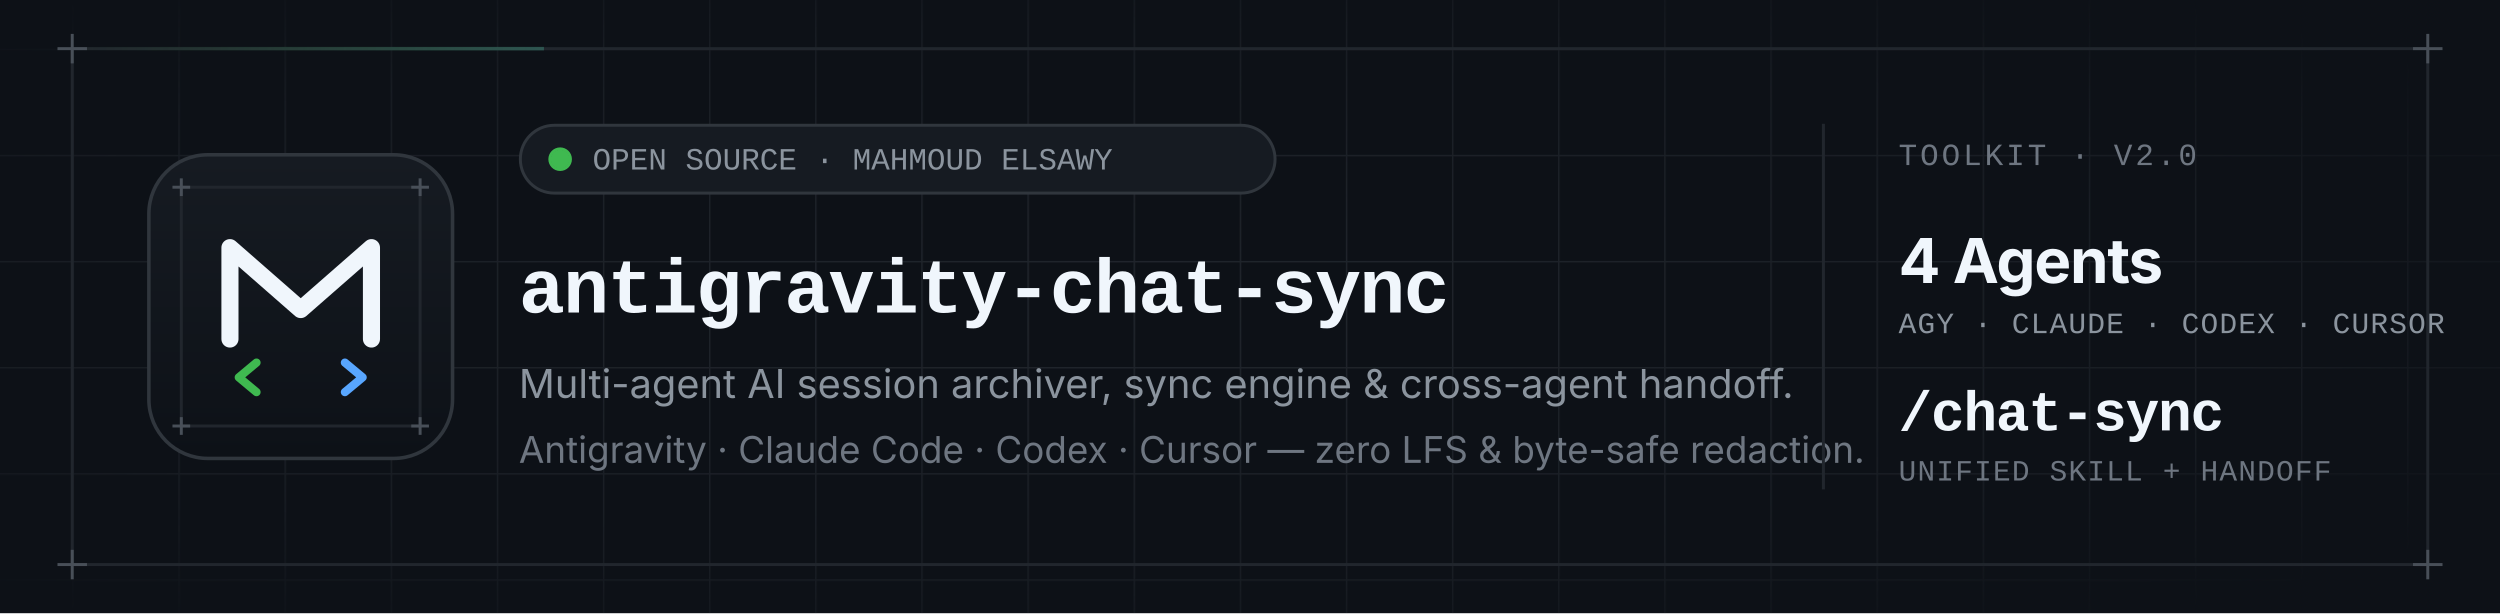
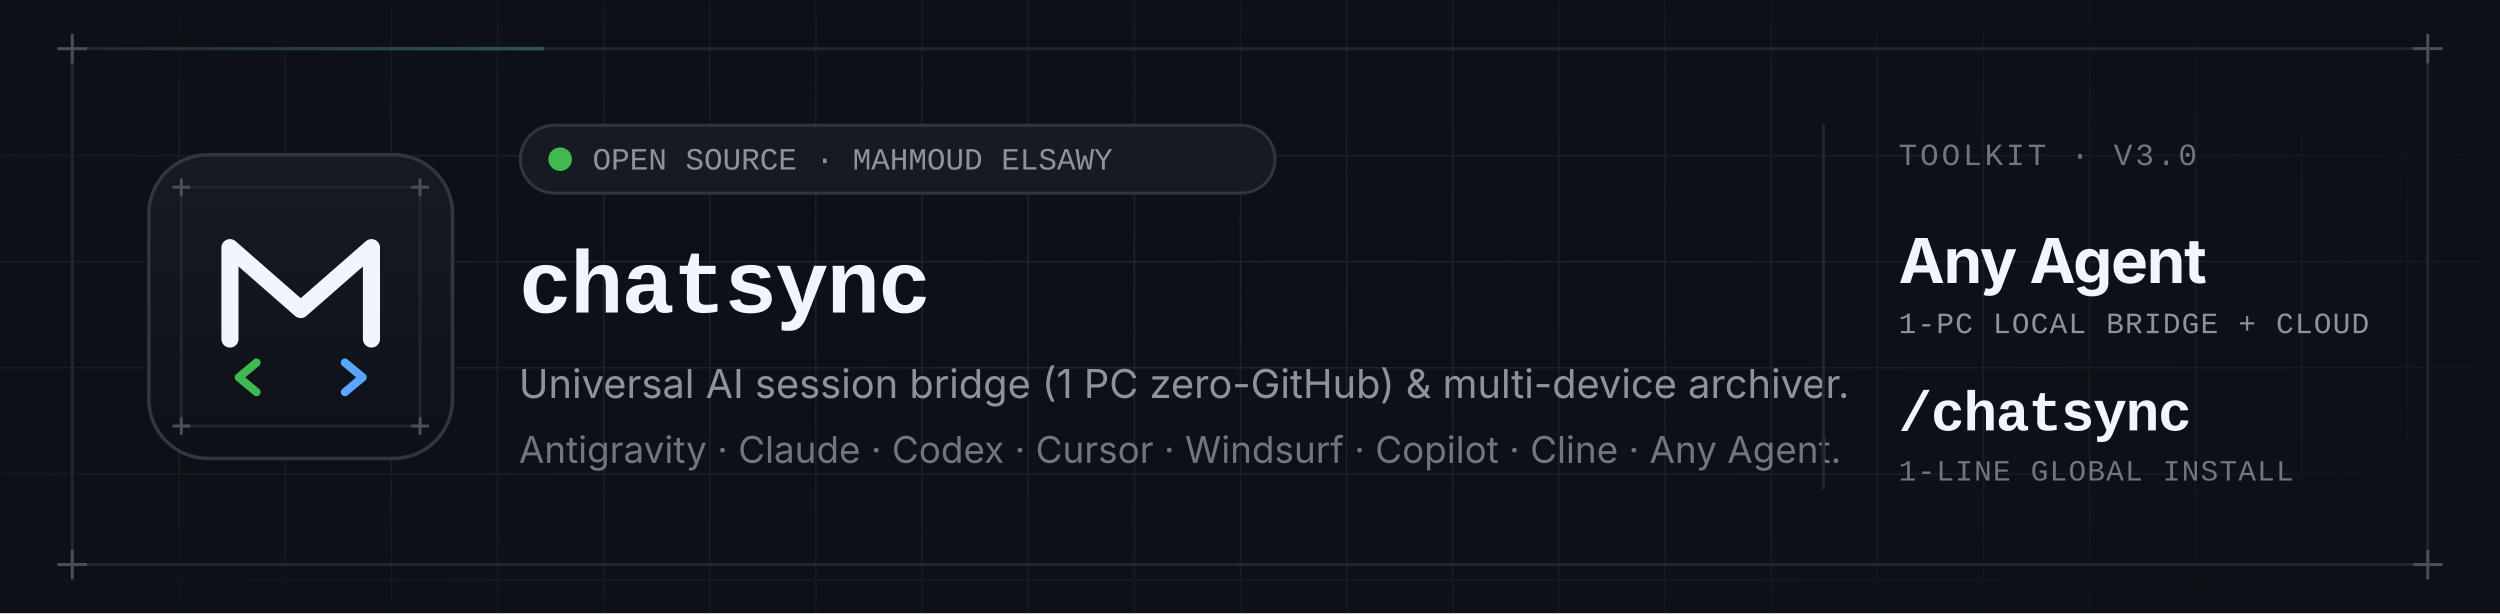
- <svg xmlns="http://www.w3.org/2000/svg" viewBox="0 0 848 208" width="100%" role="img" aria-label="antigravity-chat-sync — By Mahmoud Elsawy">
+ <svg xmlns="http://www.w3.org/2000/svg" viewBox="0 0 848 208" width="100%" role="img" aria-label="chatsync — By Mahmoud Elsawy">
  <defs>
    <pattern id="grid-dark" width="36" height="36" patternUnits="userSpaceOnUse" x="24.5" y="16.5">
      <path d="M 36 0 L 0 0 0 36" fill="none" stroke="#21262d" stroke-width="1" />
    </pattern>
    <radialGradient id="fade-mask-grad" cx="45%" cy="50%" r="65%">
      <stop offset="0%" stop-color="#ffffff" stop-opacity="1" />
      <stop offset="70%" stop-color="#ffffff" stop-opacity="0.55" />
      <stop offset="100%" stop-color="#ffffff" stop-opacity="0" />
    </radialGradient>
    <mask id="grid-mask">
      <rect width="848" height="208" fill="url(#fade-mask-grad)" />
    </mask>
    <linearGradient id="beam-grad" x1="0%" y1="0%" x2="100%" y2="0%">
      <stop offset="0%" stop-color="#3fb950" stop-opacity="0" />
      <stop offset="50%" stop-color="#58a6ff" stop-opacity="0.85" />
      <stop offset="100%" stop-color="#3fb950" stop-opacity="0" />
    </linearGradient>
    <linearGradient id="mark-bg" x1="0%" y1="0%" x2="0%" y2="100%">
      <stop offset="0%" stop-color="#161b22" />
      <stop offset="100%" stop-color="#0d1117" />
    </linearGradient>
    <linearGradient id="sync-rail" x1="0%" y1="0%" x2="100%" y2="0%">
      <stop offset="0%" stop-color="#3fb950" />
      <stop offset="50%" stop-color="#00dc82" />
      <stop offset="100%" stop-color="#58a6ff" />
    </linearGradient>
  </defs>
  <style>
    .sans { font-family: -apple-system, BlinkMacSystemFont, 'Segoe UI', Inter, Helvetica, Arial, sans-serif; }
    .mono { font-family: ui-monospace, SFMono-Regular, 'SF Mono', Menlo, Consolas, 'Liberation Mono', monospace; }
  </style>
  <rect width="848" height="208" fill="#0d1117" />
  <rect width="848" height="208" fill="url(#grid-dark)" mask="url(#grid-mask)" />
  <rect x="24.5" y="16.5" width="799" height="175" fill="none" stroke="#21262d" stroke-width="1" />
  <rect x="24.5" y="16.5" width="799" height="175" fill="none" stroke="url(#beam-grad)" stroke-width="1.2" stroke-dasharray="160 1788">
    <animate attributeName="stroke-dashoffset" from="1948" to="0" dur="9s" repeatCount="indefinite" />
  </rect>
  <g stroke="#484f58" stroke-width="1">
    <path d="M 19.5 16.5 L 29.5 16.5 M 24.5 11.5 L 24.5 21.5" />
    <path d="M 818.5 16.5 L 828.5 16.5 M 823.5 11.5 L 823.5 21.5" />
    <path d="M 19.5 191.5 L 29.5 191.5 M 24.5 186.5 L 24.5 196.5" />
    <path d="M 818.5 191.5 L 828.5 191.5 M 823.5 186.5 L 823.5 196.5" />
  </g>
  <g transform="translate(50, 52)">
    <rect x="0.5" y="0.5" width="103" height="103" rx="20" fill="url(#mark-bg)" stroke="#30363d" stroke-width="1.2" />
    <rect x="11.5" y="11.5" width="81" height="81" fill="none" stroke="#21262d" stroke-width="1" />
    <g stroke="#484f58" stroke-width="1">
      <path d="M 8.5 11.5 H 14.5 M 11.5 8.5 V 14.5" />
      <path d="M 89.5 11.5 H 95.5 M 92.5 8.5 V 14.5" />
      <path d="M 8.5 92.5 H 14.5 M 11.5 89.5 V 95.5" />
      <path d="M 89.5 92.5 H 95.5 M 92.5 89.5 V 95.5" />
    </g>
    <path d="M 28 63 V 32 L 52 53 L 76 32 V 63" fill="none" stroke="#f0f6fc" stroke-width="5.8" stroke-linecap="round" stroke-linejoin="round" />
    <line x1="31" y1="76" x2="73" y2="76" stroke="url(#sync-rail)" stroke-width="3" stroke-linecap="round" />
    <path d="M 37 71 L 31 76 L 37 81" fill="none" stroke="#3fb950" stroke-width="2.8" stroke-linecap="round" stroke-linejoin="round" />
    <path d="M 67 71 L 73 76 L 67 81" fill="none" stroke="#58a6ff" stroke-width="2.8" stroke-linecap="round" stroke-linejoin="round" />
  </g>
  <g transform="translate(176, 42)">
    <rect x="0.5" y="0.5" width="256" height="23" rx="11.5" fill="#161b22" stroke="#30363d" stroke-width="1" />
    <circle cx="14" cy="12" r="3.5" fill="none" stroke="#3fb950" stroke-width="1">
      <animate attributeName="r" values="3.5;8.5" dur="2.4s" repeatCount="indefinite" />
      <animate attributeName="opacity" values="0.75;0" dur="2.4s" repeatCount="indefinite" />
    </circle>
    <circle cx="14" cy="12" r="3.2" fill="#3fb950" />
    <text x="25" y="15.5" class="mono" font-size="10.5" fill="#8b949e">OPEN SOURCE · MAHMOUD ELSAWY</text>
  </g>
-   <text x="176" y="106" class="mono" font-size="26" font-weight="700" fill="#f0f6fc" letter-spacing="-0.6">antigravity-chat-sync</text>
+   <text x="176" y="106" class="mono" font-size="30" font-weight="700" fill="#f0f6fc" letter-spacing="-0.6">chatsync</text>
  <text x="176" y="135" class="sans" font-size="13.5" fill="#8b949e">
-     Multi-agent AI session archiver, sync engine &amp; cross-agent handoff.
+     Universal AI session bridge (1 PC zero-GitHub) &amp; multi-device archiver.
  </text>
  <text x="176" y="157" class="sans" font-size="12.5" fill="#6e7681">
-     Antigravity · Claude Code · Codex · Cursor — zero LFS &amp; byte-safe redaction.
+     Antigravity · Claude · Codex · Cursor · Windsurf · Copilot · Cline · Any Agent.
  </text>
  <line x1="618.5" y1="42" x2="618.5" y2="166" stroke="#21262d" stroke-width="1" />
-   <text x="644" y="56" class="mono" font-size="10.5" fill="#6e7681" letter-spacing="1">TOOLKIT · V2.0</text>
-   <text x="644" y="96" class="sans" font-size="21" font-weight="700" fill="#f0f6fc" letter-spacing="-0.4">4 Agents</text>
-   <text x="644" y="113" class="mono" font-size="10" fill="#8b949e" letter-spacing="0.4">AGY · CLAUDE · CODEX · CURSOR</text>
-   <text x="644" y="146" class="mono" font-size="19" font-weight="700" fill="#f0f6fc" letter-spacing="-0.4">/chat-sync</text>
-   <text x="644" y="163" class="mono" font-size="10" fill="#6e7681" letter-spacing="0.4">UNIFIED SKILL + HANDOFF</text>
+   <text x="644" y="56" class="mono" font-size="10.5" fill="#6e7681" letter-spacing="1">TOOLKIT · V3.0</text>
+   <text x="644" y="96" class="sans" font-size="21" font-weight="700" fill="#f0f6fc" letter-spacing="-0.4">Any Agent</text>
+   <text x="644" y="113" class="mono" font-size="10" fill="#8b949e" letter-spacing="0.4">1-PC LOCAL BRIDGE + CLOUD</text>
+   <text x="644" y="146" class="mono" font-size="19" font-weight="700" fill="#f0f6fc" letter-spacing="-0.4">/chatsync</text>
+   <text x="644" y="163" class="mono" font-size="10" fill="#6e7681" letter-spacing="0.4">1-LINE GLOBAL INSTALL</text>
</svg>
